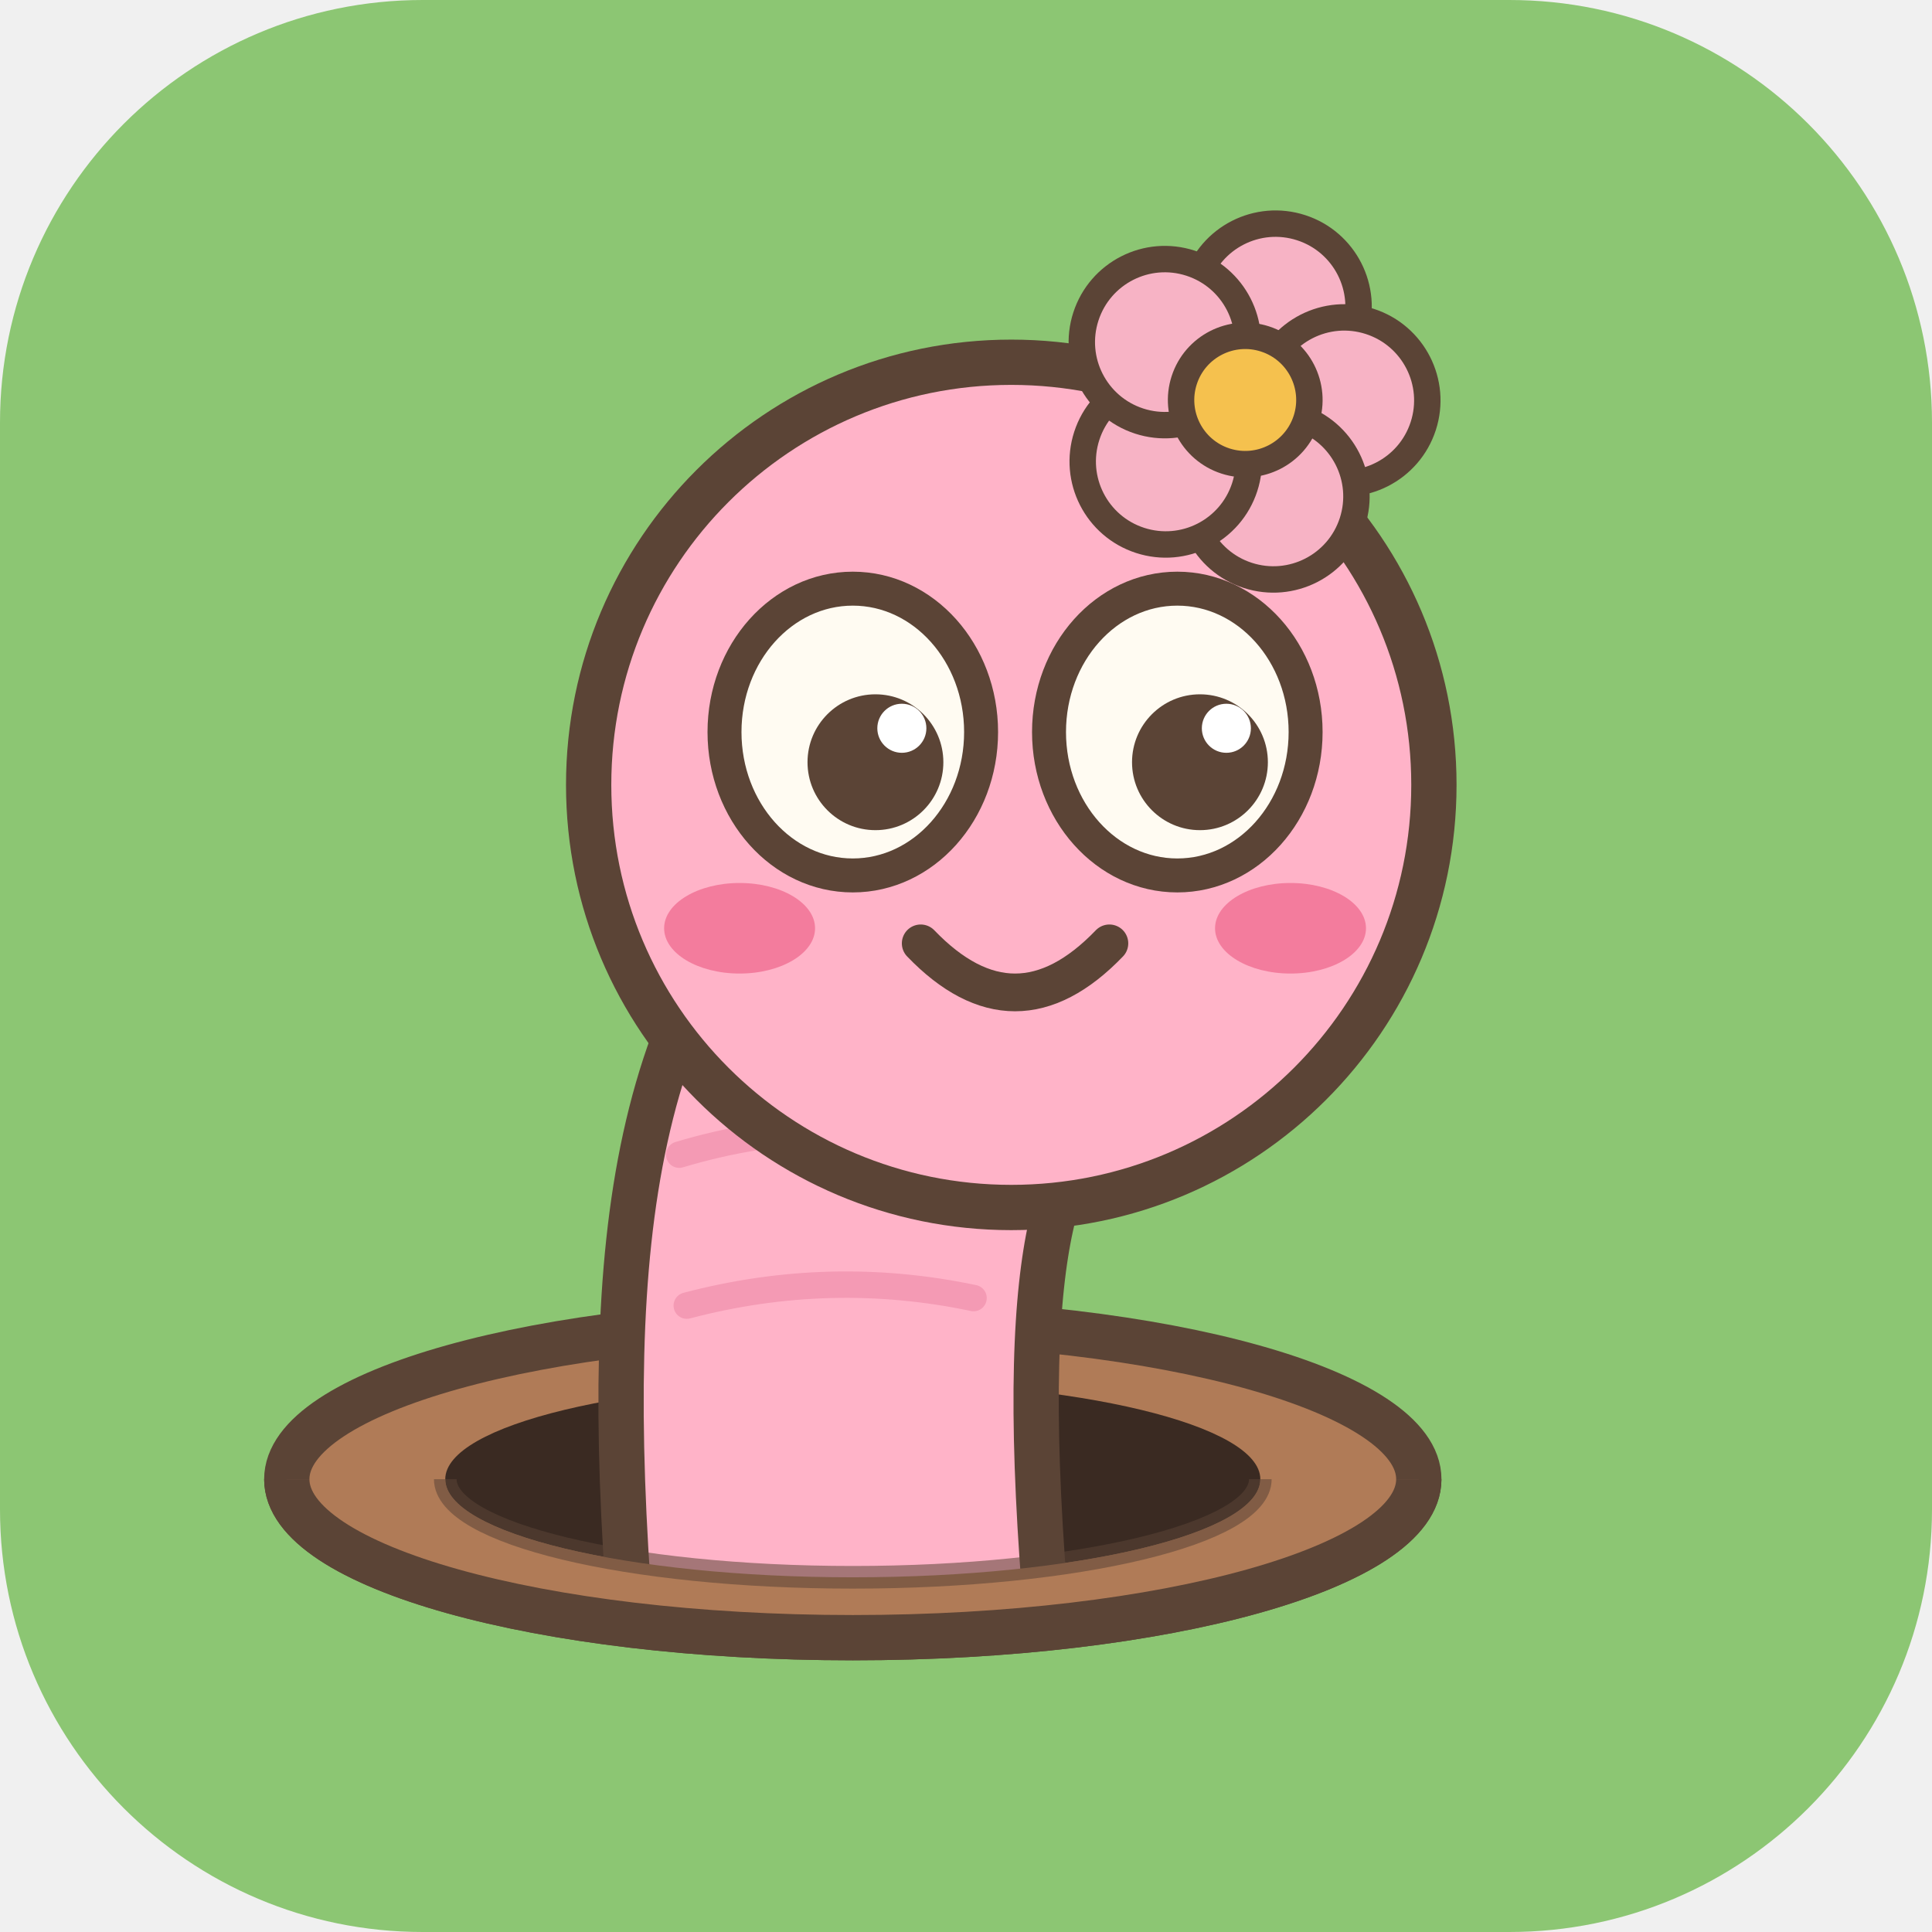
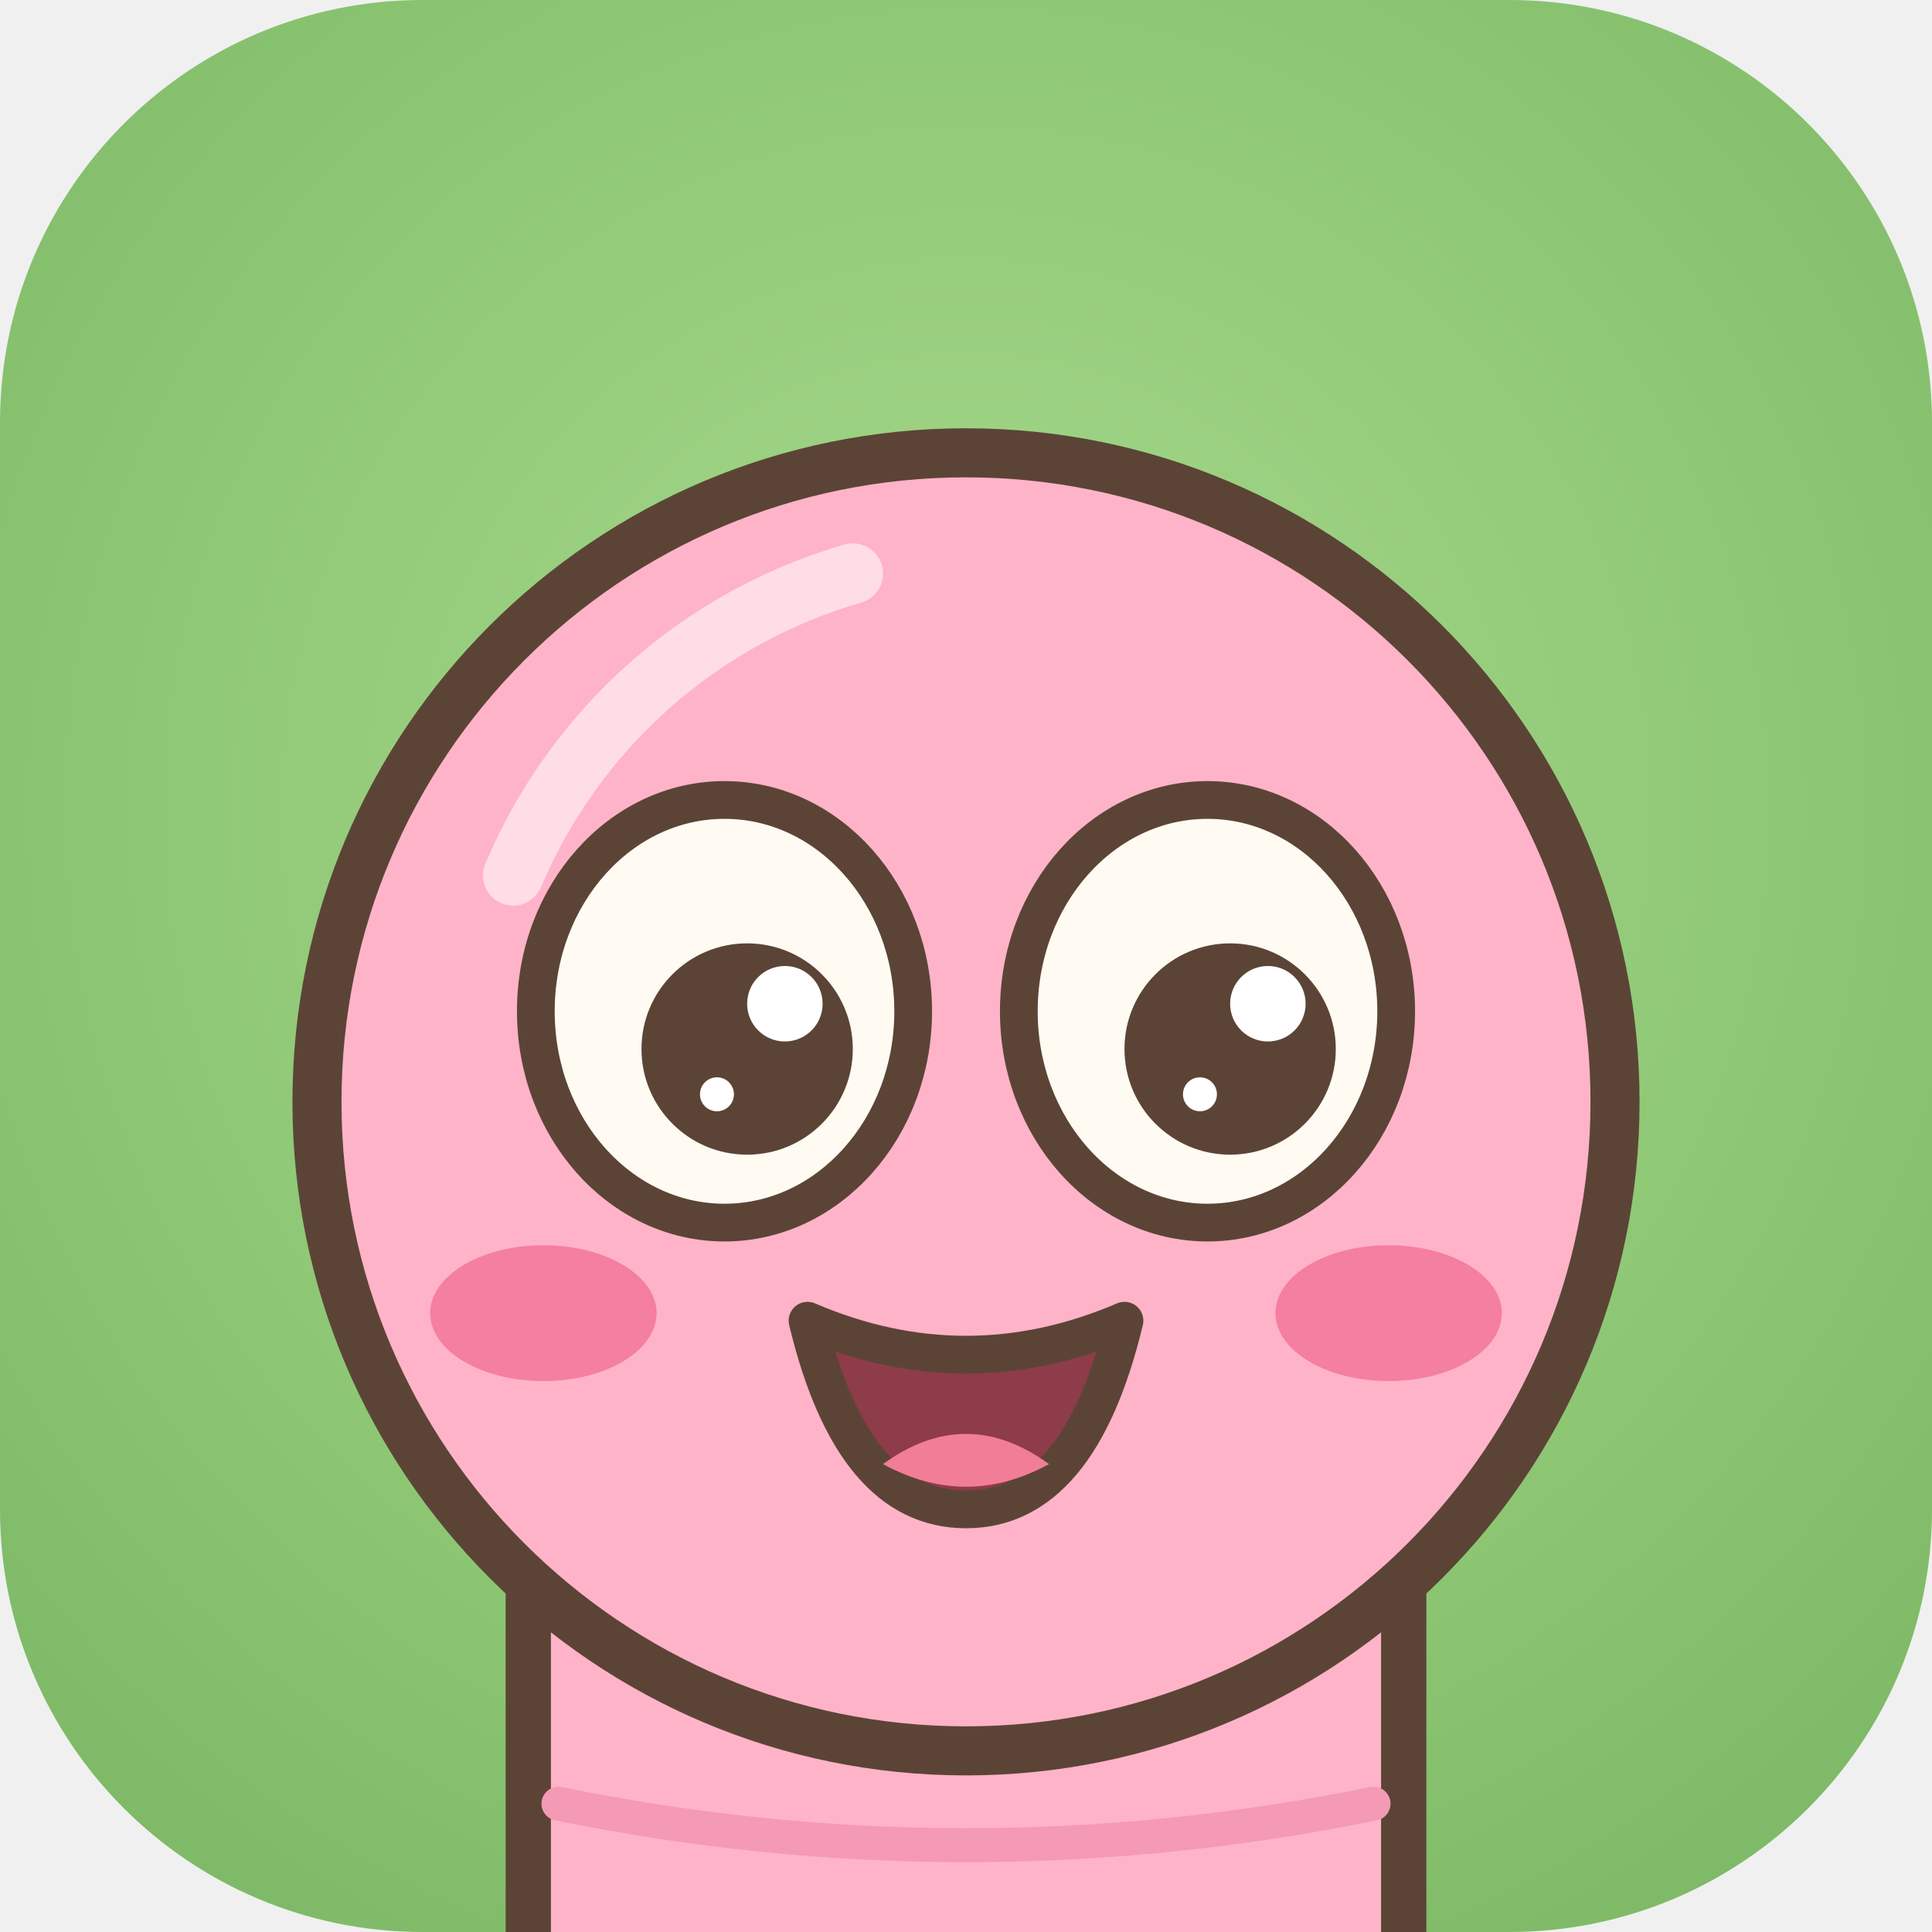
<svg xmlns="http://www.w3.org/2000/svg" viewBox="0 0 512 512">
-   <rect width="512" height="512" rx="112" fill="#8CC673" />
-   <g transform="translate(256 256) scale(1.0) translate(-256 -262)">
-     <ellipse cx="226" cy="398" rx="150" ry="42" fill="#B07B57" stroke="#5B4436" stroke-width="12" />
-     <ellipse cx="226" cy="398" rx="108" ry="26" fill="#3A2A22" />
-     <path d="M222 432 C214 330 226 290 256 262" fill="none" stroke="#5B4436" stroke-width="122" />
-     <path d="M222 432 C214 330 226 290 256 262" fill="none" stroke="#FFB3C8" stroke-width="98" />
-     <path d="M182 352 q38 -10 76 -2 M180 312 q40 -12 80 -2" fill="none" stroke="#F49AB4" stroke-width="7" stroke-linecap="round" />
-     <path d="M118 398 A108 26 0 0 0 334 398 L376 398 A150 42 0 0 1 76 398 Z" fill="#B07B57" />
-     <path d="M76 398 A150 42 0 0 0 376 398" fill="none" stroke="#5B4436" stroke-width="12" />
-     <path d="M118 398 A108 26 0 0 0 334 398" fill="none" stroke="#5B4436" stroke-width="6" opacity=".55" />
-     <circle cx="268" cy="214" r="112" fill="#FFB3C8" stroke="#5B4436" stroke-width="12" />
-     <ellipse cx="226" cy="200" rx="34" ry="38" fill="#FFFBF2" stroke="#5B4436" stroke-width="9" />
-     <ellipse cx="312" cy="200" rx="34" ry="38" fill="#FFFBF2" stroke="#5B4436" stroke-width="9" />
-     <circle cx="232" cy="208" r="18" fill="#5B4436" />
-     <circle cx="318" cy="208" r="18" fill="#5B4436" />
-     <circle cx="239" cy="199" r="6.5" fill="#FFFFFF" />
-     <circle cx="325" cy="199" r="6.5" fill="#FFFFFF" />
-     <ellipse cx="196" cy="252" rx="20" ry="12" fill="#EF6A8F" opacity=".75" />
-     <ellipse cx="342" cy="252" rx="20" ry="12" fill="#EF6A8F" opacity=".75" />
-     <path d="M244 256 q25 26 50 0" fill="none" stroke="#5B4436" stroke-width="10" stroke-linecap="round" />
-     <g transform="translate(330 112) rotate(18)">
-       <g fill="#F7B3C5" stroke="#5B4436" stroke-width="7">
-         <circle cx="0" cy="-26" r="22" />
-         <circle cx="25" cy="-8" r="22" />
-         <circle cx="15" cy="22" r="22" />
-         <circle cx="-15" cy="22" r="22" />
-         <circle cx="-25" cy="-8" r="22" />
-       </g>
-       <circle r="17" fill="#F5C14E" stroke="#5B4436" stroke-width="7" />
+   <defs>
+     <radialGradient id="g" cx=".5" cy=".42" r=".7">
+       <stop offset="0" stop-color="#A8DA8E" />
+       <stop offset=".65" stop-color="#8CC673" />
+       <stop offset="1" stop-color="#7DB866" />
+     </radialGradient>
+     <clipPath id="c">
+       <rect width="512" height="512" rx="112" />
+     </clipPath>
+   </defs>
+   <rect width="512" height="512" rx="112" fill="url(#g)" />
+   <g clip-path="url(#c)">
+     <g transform="translate(256 256) scale(1) translate(-256 -256)">
+       <path d="M256 600 L256 380" stroke="#5B4436" stroke-width="244" fill="none" />
+       <path d="M256 600 L256 380" stroke="#FFB3C8" stroke-width="220" fill="none" />
+       <path d="M148 478 Q256 500 364 478" fill="none" stroke="#F49AB4" stroke-width="9" stroke-linecap="round" />
+       <path d="M148 524 Q256 546 364 524" fill="none" stroke="#F49AB4" stroke-width="9" stroke-linecap="round" />
+       <circle cx="256" cy="292" r="172" fill="#FFB3C8" stroke="#5B4436" stroke-width="13" />
+       <path d="M136 232 A140 140 0 0 1 226 152" fill="none" stroke="#FFFFFF" stroke-width="16" stroke-linecap="round" opacity=".55" />
+       <ellipse cx="192" cy="268" rx="50" ry="56" fill="#FFFBF2" stroke="#5B4436" stroke-width="10" />
+       <circle cx="198" cy="278" r="28" fill="#5B4436" />
+       <circle cx="208" cy="266" r="10" fill="#fff" />
+       <circle cx="190" cy="290" r="4.5" fill="#fff" />
+       <ellipse cx="144" cy="348" rx="30" ry="18" fill="#EF6A8F" opacity=".7" />
+       <ellipse cx="320" cy="268" rx="50" ry="56" fill="#FFFBF2" stroke="#5B4436" stroke-width="10" />
+       <circle cx="326" cy="278" r="28" fill="#5B4436" />
+       <circle cx="336" cy="266" r="10" fill="#fff" />
+       <circle cx="318" cy="290" r="4.5" fill="#fff" />
+       <ellipse cx="368" cy="348" rx="30" ry="18" fill="#EF6A8F" opacity=".7" />
+       <path d="M214 350 Q256 368 298 350 Q286 400 256 400 Q226 400 214 350 Z" fill="#8E3B4A" stroke="#5B4436" stroke-width="10" stroke-linejoin="round" />
+       <path d="M234 388 Q256 372 278 388 Q256 400 234 388 Z" fill="#F27D96" />
    </g>
  </g>
</svg>
